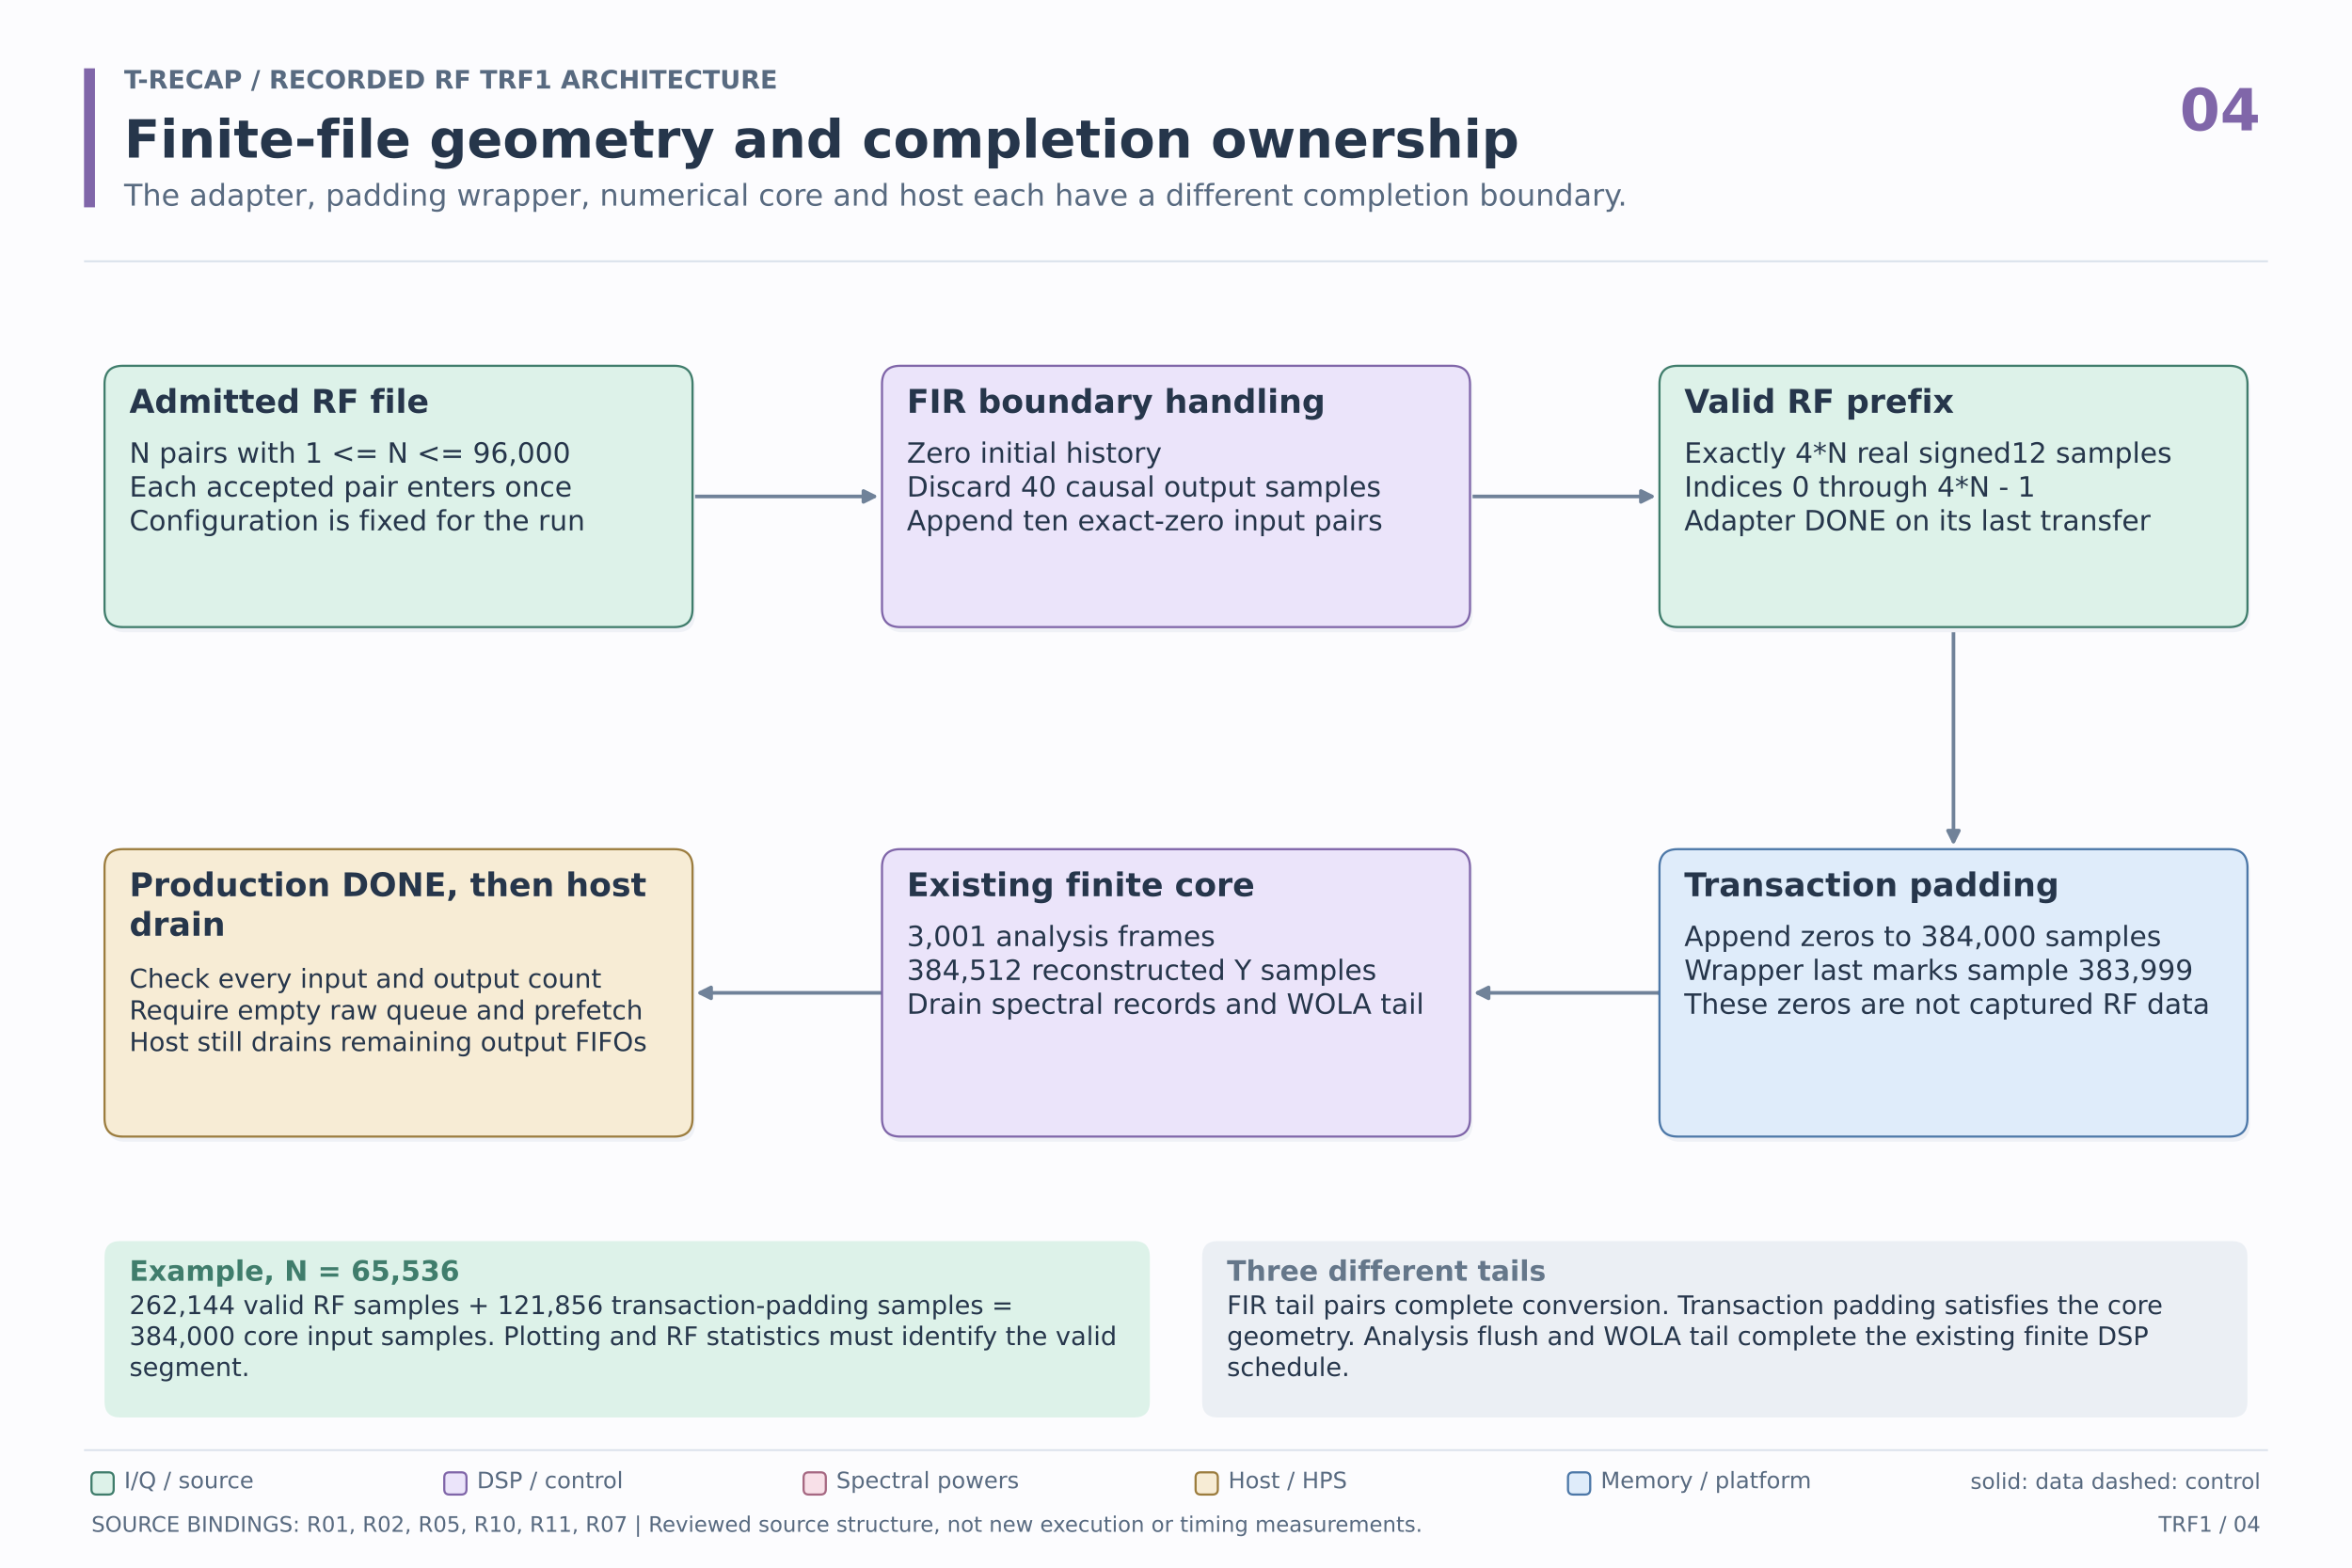
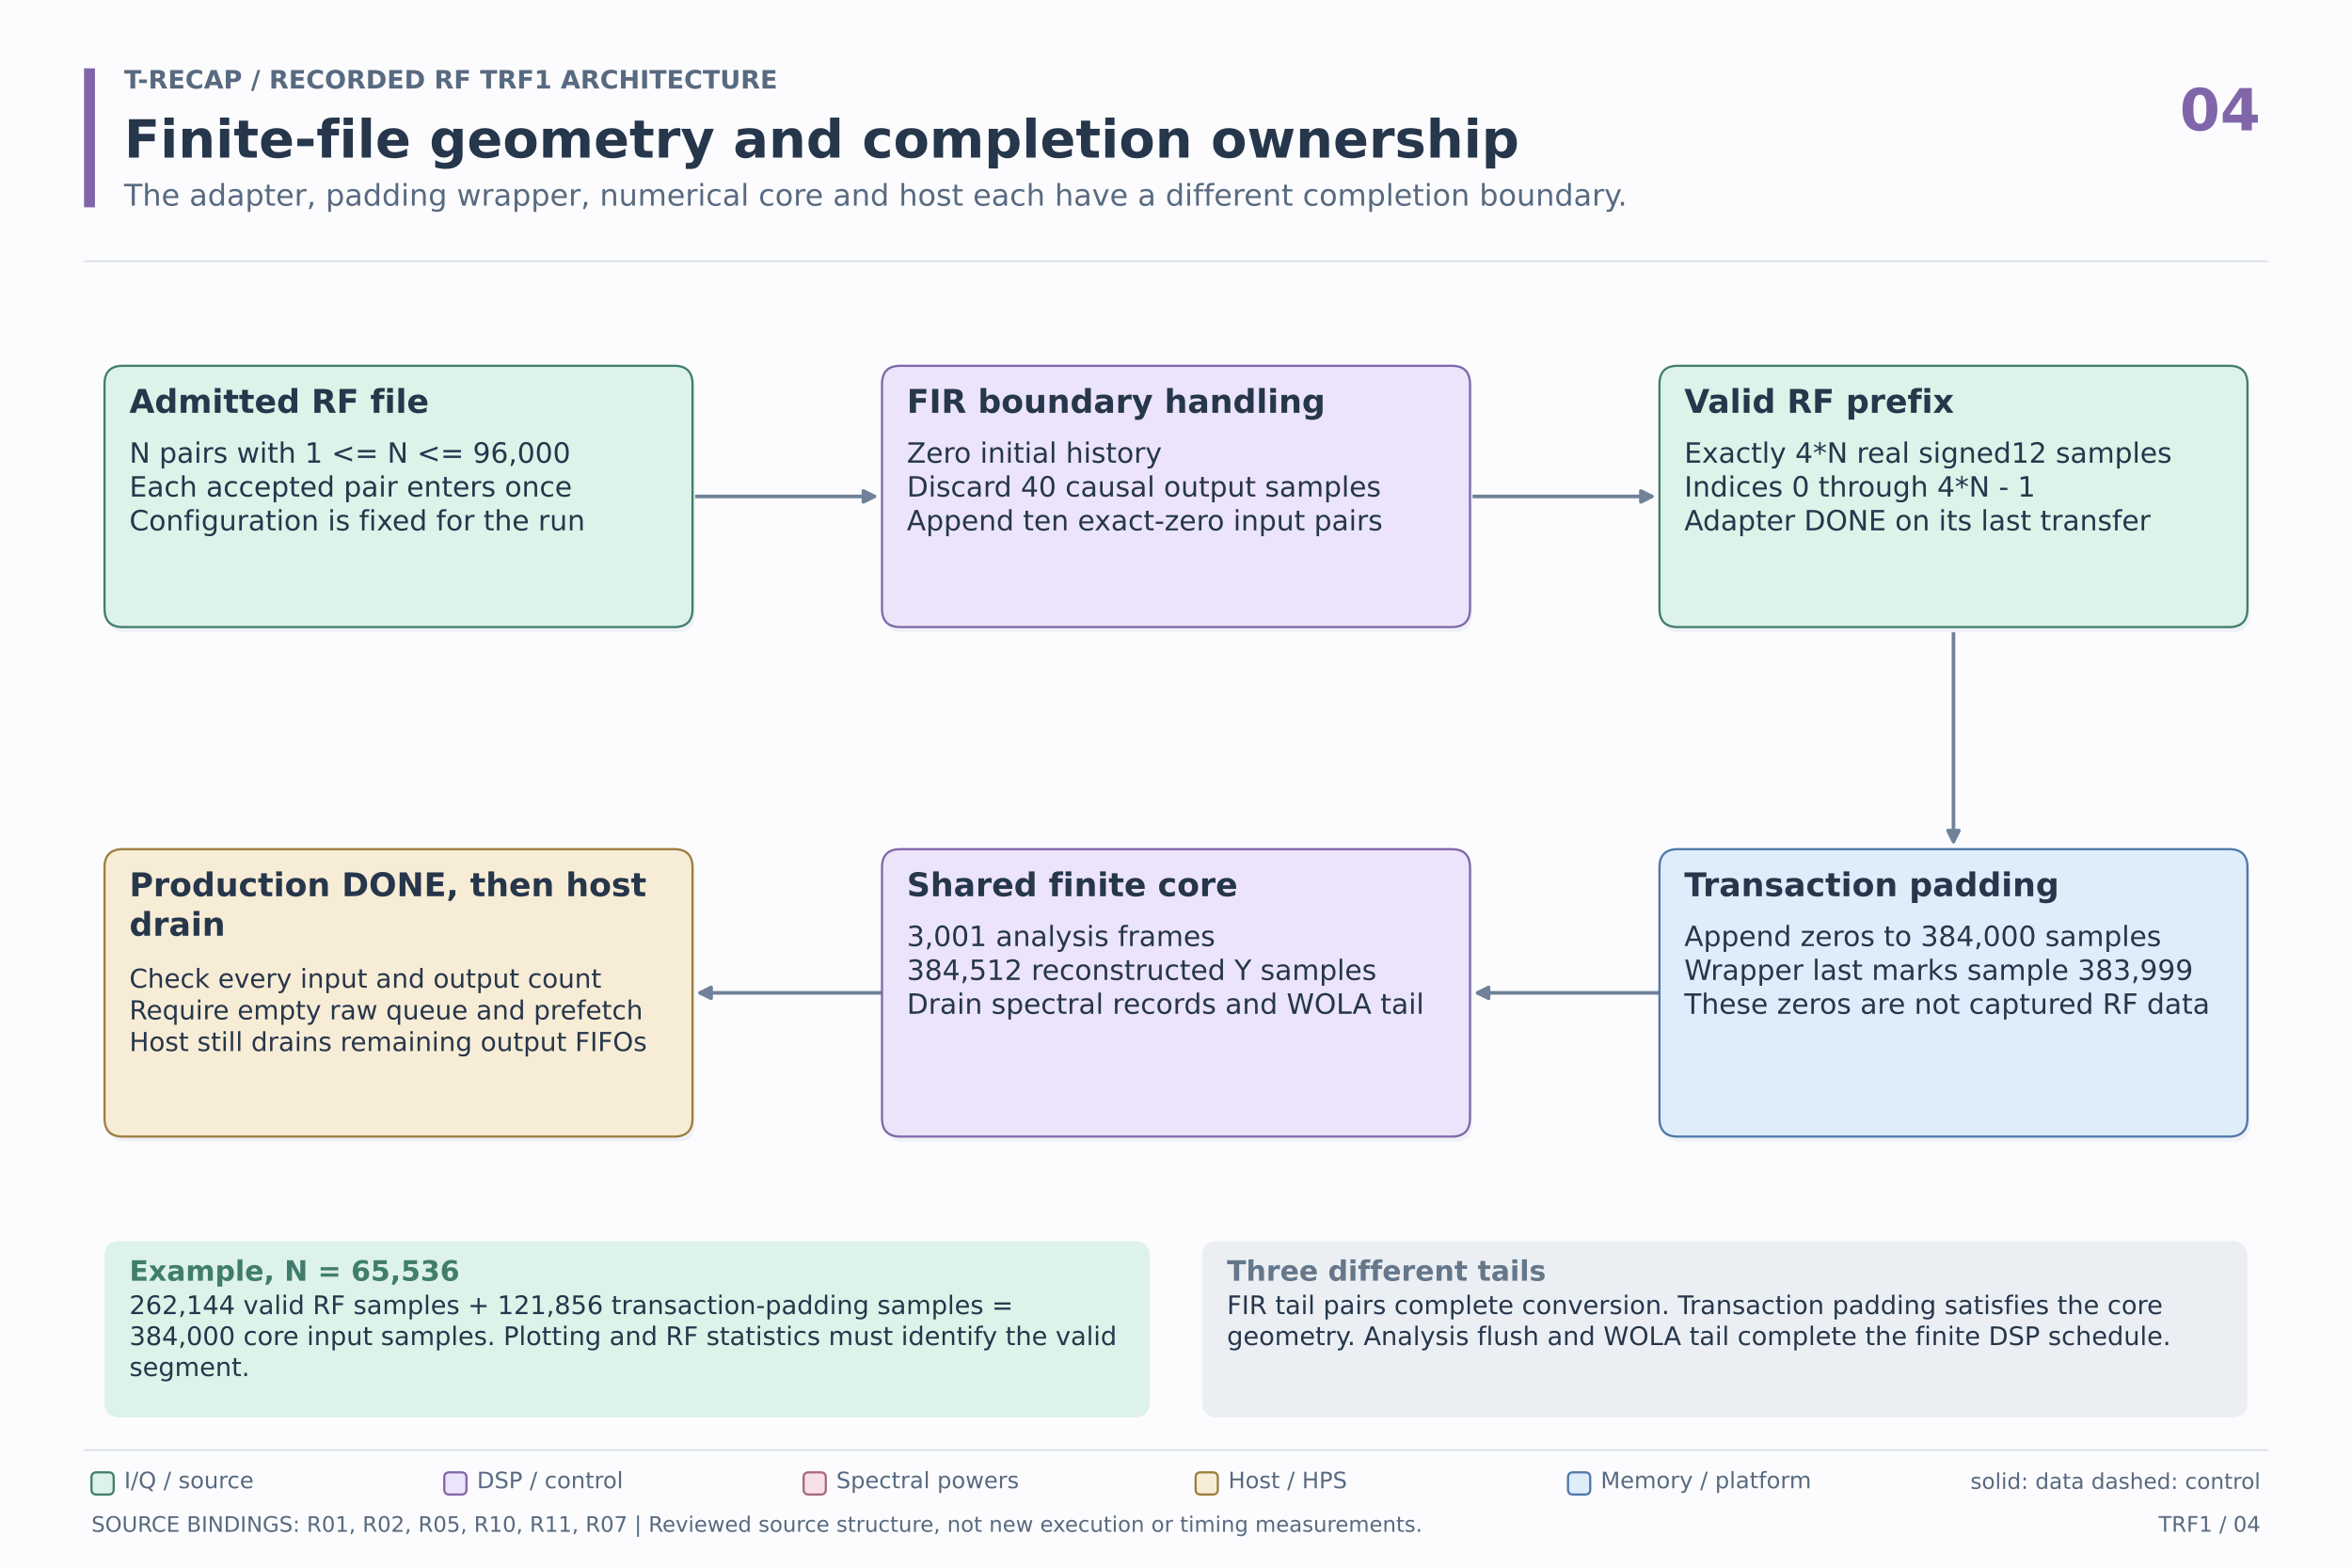
<svg xmlns="http://www.w3.org/2000/svg" width="1296pt" height="864pt" viewBox="0 0 1296 864" version="1.1">
  <defs>
    <style type="text/css">*{stroke-linejoin: round; stroke-linecap: butt}</style>
  </defs>
  <g id="figure_1">
    <g id="patch_1">
      <path d="M 0 864 L 1296 864 L 1296 0 L 0 0 z " style="fill: #fcfcfe" />
    </g>
    <g id="axes_1">
      <g id="patch_2">
        <path d="M 0 0 L 1296 0 L 1296 864 L 0 864 z " clip-path="url(#p4a3370a9f2)" style="fill: #fcfcfe; stroke: #fcfcfe; stroke-linejoin: miter" />
      </g>
      <g id="patch_3">
        <path d="M 46.8 38.16 L 51.84 38.16 L 51.84 113.76 L 46.8 113.76 z " clip-path="url(#p4a3370a9f2)" style="fill: #8066a9; stroke: #8066a9; stroke-linejoin: miter" />
      </g>
      <g id="line2d_1">
        <path d="M 381.6 273.6 " clip-path="url(#p4a3370a9f2)" style="fill: none; stroke: #708299; stroke-width: 2; stroke-linecap: square" />
      </g>
      <g id="patch_4">
        <path d="M 381.6 273.6 Q 432.801 273.6 481.766 273.6 " clip-path="url(#p4a3370a9f2)" style="fill: none; stroke: #708299; stroke-width: 2; stroke-linecap: round" />
        <path d="M 475.766 270.6 L 481.766 273.6 L 475.766 276.6 z " clip-path="url(#p4a3370a9f2)" style="fill: #708299; stroke: #708299; stroke-width: 2; stroke-linecap: round" />
      </g>
      <g id="line2d_2">
        <path d="M 810 273.6 " clip-path="url(#p4a3370a9f2)" style="fill: none; stroke: #708299; stroke-width: 2; stroke-linecap: square" />
      </g>
      <g id="patch_5">
        <path d="M 810 273.6 Q 861.201 273.6 910.166 273.6 " clip-path="url(#p4a3370a9f2)" style="fill: none; stroke: #708299; stroke-width: 2; stroke-linecap: round" />
        <path d="M 904.166 270.6 L 910.166 273.6 L 904.166 276.6 z " clip-path="url(#p4a3370a9f2)" style="fill: #708299; stroke: #708299; stroke-width: 2; stroke-linecap: round" />
      </g>
      <g id="line2d_3">
        <path d="M 1076.4 345.6 " clip-path="url(#p4a3370a9f2)" style="fill: none; stroke: #708299; stroke-width: 2; stroke-linecap: square" />
      </g>
      <g id="patch_6">
        <path d="M 1076.4 345.6 Q 1076.4 405.801 1076.4 463.766 " clip-path="url(#p4a3370a9f2)" style="fill: none; stroke: #708299; stroke-width: 2; stroke-linecap: round" />
        <path d="M 1079.4 457.766 L 1076.4 463.766 L 1073.4 457.766 z " clip-path="url(#p4a3370a9f2)" style="fill: #708299; stroke: #708299; stroke-width: 2; stroke-linecap: round" />
      </g>
      <g id="line2d_4">
        <path d="M 914.4 547.2 " clip-path="url(#p4a3370a9f2)" style="fill: none; stroke: #708299; stroke-width: 2; stroke-linecap: square" />
      </g>
      <g id="patch_7">
        <path d="M 914.4 547.2 Q 863.199 547.2 814.234 547.2 " clip-path="url(#p4a3370a9f2)" style="fill: none; stroke: #708299; stroke-width: 2; stroke-linecap: round" />
        <path d="M 820.234 550.2 L 814.234 547.2 L 820.234 544.2 z " clip-path="url(#p4a3370a9f2)" style="fill: #708299; stroke: #708299; stroke-width: 2; stroke-linecap: round" />
      </g>
      <g id="line2d_5">
        <path d="M 486 547.2 " clip-path="url(#p4a3370a9f2)" style="fill: none; stroke: #708299; stroke-width: 2; stroke-linecap: square" />
      </g>
      <g id="patch_8">
        <path d="M 486 547.2 Q 434.799 547.2 385.834 547.2 " clip-path="url(#p4a3370a9f2)" style="fill: none; stroke: #708299; stroke-width: 2; stroke-linecap: round" />
        <path d="M 391.834 550.2 L 385.834 547.2 L 391.834 544.2 z " clip-path="url(#p4a3370a9f2)" style="fill: #708299; stroke: #708299; stroke-width: 2; stroke-linecap: round" />
      </g>
      <g id="line2d_6">
        <path d="M 46.8 144 L 1249.2 144 " clip-path="url(#p4a3370a9f2)" style="fill: none; stroke: #d8e0ea; stroke-linecap: square" />
      </g>
      <g id="patch_9">
        <path d="M 69.12 204.48 L 372.96 204.48 Q 383.04 204.48 383.04 214.56 L 383.04 338.4 Q 383.04 348.48 372.96 348.48 L 69.12 348.48 Q 59.04 348.48 59.04 338.4 L 59.04 214.56 Q 59.04 204.48 69.12 204.48 z " clip-path="url(#p4a3370a9f2)" style="fill: #eff1f6" />
      </g>
      <g id="patch_10">
        <path d="M 497.52 204.48 L 801.36 204.48 Q 811.44 204.48 811.44 214.56 L 811.44 338.4 Q 811.44 348.48 801.36 348.48 L 497.52 348.48 Q 487.44 348.48 487.44 338.4 L 487.44 214.56 Q 487.44 204.48 497.52 204.48 z " clip-path="url(#p4a3370a9f2)" style="fill: #eff1f6" />
      </g>
      <g id="patch_11">
        <path d="M 925.92 204.48 L 1229.76 204.48 Q 1239.84 204.48 1239.84 214.56 L 1239.84 338.4 Q 1239.84 348.48 1229.76 348.48 L 925.92 348.48 Q 915.84 348.48 915.84 338.4 L 915.84 214.56 Q 915.84 204.48 925.92 204.48 z " clip-path="url(#p4a3370a9f2)" style="fill: #eff1f6" />
      </g>
      <g id="patch_12">
        <path d="M 925.92 470.88 L 1229.76 470.88 Q 1239.84 470.88 1239.84 480.96 L 1239.84 619.2 Q 1239.84 629.28 1229.76 629.28 L 925.92 629.28 Q 915.84 629.28 915.84 619.2 L 915.84 480.96 Q 915.84 470.88 925.92 470.88 z " clip-path="url(#p4a3370a9f2)" style="fill: #eff1f6" />
      </g>
      <g id="patch_13">
        <path d="M 497.52 470.88 L 801.36 470.88 Q 811.44 470.88 811.44 480.96 L 811.44 619.2 Q 811.44 629.28 801.36 629.28 L 497.52 629.28 Q 487.44 629.28 487.44 619.2 L 487.44 480.96 Q 487.44 470.88 497.52 470.88 z " clip-path="url(#p4a3370a9f2)" style="fill: #eff1f6" />
      </g>
      <g id="patch_14">
        <path d="M 69.12 470.88 L 372.96 470.88 Q 383.04 470.88 383.04 480.96 L 383.04 619.2 Q 383.04 629.28 372.96 629.28 L 69.12 629.28 Q 59.04 629.28 59.04 619.2 L 59.04 480.96 Q 59.04 470.88 69.12 470.88 z " clip-path="url(#p4a3370a9f2)" style="fill: #eff1f6" />
      </g>
      <g id="patch_15">
        <path d="M 66.24 684 L 624.96 684 Q 633.6 684 633.6 692.64 L 633.6 772.56 Q 633.6 781.2 624.96 781.2 L 66.24 781.2 Q 57.6 781.2 57.6 772.56 L 57.6 692.64 Q 57.6 684 66.24 684 z " clip-path="url(#p4a3370a9f2)" style="fill: #ddf2e9" />
      </g>
      <g id="patch_16">
        <path d="M 671.04 684 L 1229.76 684 Q 1238.4 684 1238.4 692.64 L 1238.4 772.56 Q 1238.4 781.2 1229.76 781.2 L 671.04 781.2 Q 662.4 781.2 662.4 772.56 L 662.4 692.64 Q 662.4 684 671.04 684 z " clip-path="url(#p4a3370a9f2)" style="fill: #ebeff4" />
      </g>
      <g id="line2d_7">
        <path d="M 46.8 799.2 L 1249.2 799.2 " clip-path="url(#p4a3370a9f2)" style="fill: none; stroke: #d8e0ea; stroke-linecap: square" />
      </g>
      <g id="patch_17">
        <path d="M 53.28 811.44 L 59.76 811.44 Q 62.64 811.44 62.64 814.32 L 62.64 820.8 Q 62.64 823.68 59.76 823.68 L 53.28 823.68 Q 50.4 823.68 50.4 820.8 L 50.4 814.32 Q 50.4 811.44 53.28 811.44 z " clip-path="url(#p4a3370a9f2)" style="fill: #ddf2e9; stroke: #407d6c; stroke-width: 1.2; stroke-linejoin: miter" />
      </g>
      <g id="patch_18">
        <path d="M 247.68 811.44 L 254.16 811.44 Q 257.04 811.44 257.04 814.32 L 257.04 820.8 Q 257.04 823.68 254.16 823.68 L 247.68 823.68 Q 244.8 823.68 244.8 820.8 L 244.8 814.32 Q 244.8 811.44 247.68 811.44 z " clip-path="url(#p4a3370a9f2)" style="fill: #ebe4fa; stroke: #8066a9; stroke-width: 1.2; stroke-linejoin: miter" />
      </g>
      <g id="patch_19">
        <path d="M 445.68 811.44 L 452.16 811.44 Q 455.04 811.44 455.04 814.32 L 455.04 820.8 Q 455.04 823.68 452.16 823.68 L 445.68 823.68 Q 442.8 823.68 442.8 820.8 L 442.8 814.32 Q 442.8 811.44 445.68 811.44 z " clip-path="url(#p4a3370a9f2)" style="fill: #f8e0e8; stroke: #a66882; stroke-width: 1.2; stroke-linejoin: miter" />
      </g>
      <g id="patch_20">
        <path d="M 661.68 811.44 L 668.16 811.44 Q 671.04 811.44 671.04 814.32 L 671.04 820.8 Q 671.04 823.68 668.16 823.68 L 661.68 823.68 Q 658.8 823.68 658.8 820.8 L 658.8 814.32 Q 658.8 811.44 661.68 811.44 z " clip-path="url(#p4a3370a9f2)" style="fill: #f7ecd5; stroke: #9c7d3f; stroke-width: 1.2; stroke-linejoin: miter" />
      </g>
      <g id="patch_21">
        <path d="M 866.88 811.44 L 873.36 811.44 Q 876.24 811.44 876.24 814.32 L 876.24 820.8 Q 876.24 823.68 873.36 823.68 L 866.88 823.68 Q 864 823.68 864 820.8 L 864 814.32 Q 864 811.44 866.88 811.44 z " clip-path="url(#p4a3370a9f2)" style="fill: #dfecfa; stroke: #4d78a8; stroke-width: 1.2; stroke-linejoin: miter" />
      </g>
      <g id="patch_22">
        <path d="M 67.68 201.6 L 371.52 201.6 Q 381.6 201.6 381.6 211.68 L 381.6 335.52 Q 381.6 345.6 371.52 345.6 L 67.68 345.6 Q 57.6 345.6 57.6 335.52 L 57.6 211.68 Q 57.6 201.6 67.68 201.6 z " clip-path="url(#p4a3370a9f2)" style="fill: #ddf2e9; stroke: #407d6c; stroke-width: 1.2; stroke-linejoin: miter" />
      </g>
      <g id="patch_23">
        <path d="M 496.08 201.6 L 799.92 201.6 Q 810 201.6 810 211.68 L 810 335.52 Q 810 345.6 799.92 345.6 L 496.08 345.6 Q 486 345.6 486 335.52 L 486 211.68 Q 486 201.6 496.08 201.6 z " clip-path="url(#p4a3370a9f2)" style="fill: #ebe4fa; stroke: #8066a9; stroke-width: 1.2; stroke-linejoin: miter" />
      </g>
      <g id="patch_24">
        <path d="M 924.48 201.6 L 1228.32 201.6 Q 1238.4 201.6 1238.4 211.68 L 1238.4 335.52 Q 1238.4 345.6 1228.32 345.6 L 924.48 345.6 Q 914.4 345.6 914.4 335.52 L 914.4 211.68 Q 914.4 201.6 924.48 201.6 z " clip-path="url(#p4a3370a9f2)" style="fill: #ddf2e9; stroke: #407d6c; stroke-width: 1.2; stroke-linejoin: miter" />
      </g>
      <g id="patch_25">
        <path d="M 924.48 468 L 1228.32 468 Q 1238.4 468 1238.4 478.08 L 1238.4 616.32 Q 1238.4 626.4 1228.32 626.4 L 924.48 626.4 Q 914.4 626.4 914.4 616.32 L 914.4 478.08 Q 914.4 468 924.48 468 z " clip-path="url(#p4a3370a9f2)" style="fill: #dfecfa; stroke: #4d78a8; stroke-width: 1.2; stroke-linejoin: miter" />
      </g>
      <g id="patch_26">
        <path d="M 496.08 468 L 799.92 468 Q 810 468 810 478.08 L 810 616.32 Q 810 626.4 799.92 626.4 L 496.08 626.4 Q 486 626.4 486 616.32 L 486 478.08 Q 486 468 496.08 468 z " clip-path="url(#p4a3370a9f2)" style="fill: #ebe4fa; stroke: #8066a9; stroke-width: 1.2; stroke-linejoin: miter" />
      </g>
      <g id="patch_27">
        <path d="M 67.68 468 L 371.52 468 Q 381.6 468 381.6 478.08 L 381.6 616.32 Q 381.6 626.4 371.52 626.4 L 67.68 626.4 Q 57.6 626.4 57.6 616.32 L 57.6 478.08 Q 57.6 468 67.68 468 z " clip-path="url(#p4a3370a9f2)" style="fill: #f7ecd5; stroke: #9c7d3f; stroke-width: 1.2; stroke-linejoin: miter" />
      </g>
      <g id="text_1">
        <text style="font-weight: 700; font-size: 14px; font-family: 'DejaVu Sans'; text-anchor: start; fill: #586a80" x="68.4" y="48.798" transform="rotate(-0 68.4 48.79781)">T-RECAP  /  RECORDED RF TRF1 ARCHITECTURE</text>
      </g>
      <g id="text_2">
        <text style="font-weight: 700; font-size: 29px; font-family: 'DejaVu Sans'; text-anchor: start; fill: #26364b" x="68.4" y="86.835" transform="rotate(-0 68.4 86.83547)">Finite-file geometry and completion ownership</text>
      </g>
      <g id="text_3">
        <text style="font-size: 16.5px; font-family: 'DejaVu Sans'; text-anchor: start; fill: #586a80" x="68.4" y="113.337" transform="rotate(-0 68.4 113.3374)">The adapter, padding wrapper, numerical core and host each have a different completion boundary.</text>
      </g>
      <g id="text_4">
        <text style="font-weight: 700; font-size: 32px; font-family: 'DejaVu Sans'; text-anchor: end; fill: #8066a9" x="1245.6" y="71.835" transform="rotate(-0 1245.6 71.835)">04</text>
      </g>
      <g id="text_5">
        <text style="font-weight: 700; font-size: 18px; font-family: 'DejaVu Sans'; text-anchor: start; fill: #26364b" x="71.28" y="227.517" transform="rotate(-0 71.28 227.5172)">Admitted RF file</text>
      </g>
      <g id="text_6">
        <text style="font-size: 15.4px; font-family: 'DejaVu Sans'; fill: #26364b" transform="translate(71.28 255.0184)">N pairs with 1 &lt;= N &lt;= 96,000</text>
        <text style="font-size: 15.4px; font-family: 'DejaVu Sans'; fill: #26364b" transform="translate(71.28 273.6672)">Each accepted pair enters once</text>
        <text style="font-size: 15.4px; font-family: 'DejaVu Sans'; fill: #26364b" transform="translate(71.28 292.316)">Configuration is fixed for the run</text>
      </g>
      <g id="text_7">
        <text style="font-weight: 700; font-size: 18px; font-family: 'DejaVu Sans'; text-anchor: start; fill: #26364b" x="499.68" y="227.517" transform="rotate(-0 499.68 227.5172)">FIR boundary handling</text>
      </g>
      <g id="text_8">
        <text style="font-size: 15.4px; font-family: 'DejaVu Sans'; fill: #26364b" transform="translate(499.68 255.0184)">Zero initial history</text>
        <text style="font-size: 15.4px; font-family: 'DejaVu Sans'; fill: #26364b" transform="translate(499.68 273.6672)">Discard 40 causal output samples</text>
        <text style="font-size: 15.4px; font-family: 'DejaVu Sans'; fill: #26364b" transform="translate(499.68 292.316)">Append ten exact-zero input pairs</text>
      </g>
      <g id="text_9">
        <text style="font-weight: 700; font-size: 18px; font-family: 'DejaVu Sans'; text-anchor: start; fill: #26364b" x="928.08" y="227.517" transform="rotate(-0 928.08 227.5172)">Valid RF prefix</text>
      </g>
      <g id="text_10">
        <text style="font-size: 15.4px; font-family: 'DejaVu Sans'; fill: #26364b" transform="translate(928.08 255.0184)">Exactly 4*N real signed12 samples</text>
        <text style="font-size: 15.4px; font-family: 'DejaVu Sans'; fill: #26364b" transform="translate(928.08 273.6672)">Indices 0 through 4*N - 1</text>
        <text style="font-size: 15.4px; font-family: 'DejaVu Sans'; fill: #26364b" transform="translate(928.08 292.316)">Adapter DONE on its last transfer</text>
      </g>
      <g id="text_11">
        <text style="font-weight: 700; font-size: 18px; font-family: 'DejaVu Sans'; text-anchor: start; fill: #26364b" x="928.08" y="493.917" transform="rotate(-0 928.08 493.9172)">Transaction padding</text>
      </g>
      <g id="text_12">
        <text style="font-size: 15.4px; font-family: 'DejaVu Sans'; fill: #26364b" transform="translate(928.08 521.4184)">Append zeros to 384,000 samples</text>
        <text style="font-size: 15.4px; font-family: 'DejaVu Sans'; fill: #26364b" transform="translate(928.08 540.0672)">Wrapper last marks sample 383,999</text>
        <text style="font-size: 15.4px; font-family: 'DejaVu Sans'; fill: #26364b" transform="translate(928.08 558.716)">These zeros are not captured RF data</text>
      </g>
      <g id="text_13">
-         <text style="font-weight: 700; font-size: 18px; font-family: 'DejaVu Sans'; text-anchor: start; fill: #26364b" x="499.68" y="493.917" transform="rotate(-0 499.68 493.9172)">Existing finite core</text>
+         <text style="font-weight: 700; font-size: 18px; font-family: 'DejaVu Sans'; text-anchor: start; fill: #26364b" x="499.68" y="493.917" transform="rotate(-0 499.68 493.9172)">Shared finite core</text>
      </g>
      <g id="text_14">
        <text style="font-size: 15.4px; font-family: 'DejaVu Sans'; fill: #26364b" transform="translate(499.68 521.4184)">3,001 analysis frames</text>
        <text style="font-size: 15.4px; font-family: 'DejaVu Sans'; fill: #26364b" transform="translate(499.68 540.0672)">384,512 reconstructed Y samples</text>
        <text style="font-size: 15.4px; font-family: 'DejaVu Sans'; fill: #26364b" transform="translate(499.68 558.716)">Drain spectral records and WOLA tail</text>
      </g>
      <g id="text_15">
        <text style="font-weight: 700; font-size: 18px; font-family: 'DejaVu Sans'; fill: #26364b" transform="translate(71.28 493.9172)">Production DONE, then host</text>
        <text style="font-weight: 700; font-size: 18px; font-family: 'DejaVu Sans'; fill: #26364b" transform="translate(71.28 515.7145)">drain</text>
      </g>
      <g id="text_16">
        <text style="font-size: 14.4px; font-family: 'DejaVu Sans'; fill: #26364b" transform="translate(71.28 544.3754)">Check every input and output count</text>
        <text style="font-size: 14.4px; font-family: 'DejaVu Sans'; fill: #26364b" transform="translate(71.28 561.8132)">Require empty raw queue and prefetch</text>
        <text style="font-size: 14.4px; font-family: 'DejaVu Sans'; fill: #26364b" transform="translate(71.28 579.2511)">Host still drains remaining output FIFOs</text>
      </g>
      <g id="text_17">
        <text style="font-weight: 700; font-size: 15.5px; font-family: 'DejaVu Sans'; text-anchor: start; fill: #407d6c" x="71.28" y="705.858" transform="rotate(-0 71.28 705.8576)">Example, N = 65,536</text>
      </g>
      <g id="text_18">
        <text style="font-size: 14.1px; font-family: 'DejaVu Sans'; fill: #26364b" transform="translate(71.28 724.2338)">262,144 valid RF samples + 121,856 transaction-padding samples =</text>
        <text style="font-size: 14.1px; font-family: 'DejaVu Sans'; fill: #26364b" transform="translate(71.28 741.3084)">384,000 core input samples. Plotting and RF statistics must identify the valid</text>
        <text style="font-size: 14.1px; font-family: 'DejaVu Sans'; fill: #26364b" transform="translate(71.28 758.3829)">segment.</text>
      </g>
      <g id="text_19">
        <text style="font-weight: 700; font-size: 15.5px; font-family: 'DejaVu Sans'; text-anchor: start; fill: #65778a" x="676.08" y="705.858" transform="rotate(-0 676.08 705.8576)">Three different tails</text>
      </g>
      <g id="text_20">
        <text style="font-size: 14.1px; font-family: 'DejaVu Sans'; fill: #26364b" transform="translate(676.08 724.2338)">FIR tail pairs complete conversion. Transaction padding satisfies the core</text>
-         <text style="font-size: 14.1px; font-family: 'DejaVu Sans'; fill: #26364b" transform="translate(676.08 741.3084)">geometry. Analysis flush and WOLA tail complete the existing finite DSP</text>
-         <text style="font-size: 14.1px; font-family: 'DejaVu Sans'; fill: #26364b" transform="translate(676.08 758.3829)">schedule.</text>
+         <text style="font-size: 14.1px; font-family: 'DejaVu Sans'; fill: #26364b" transform="translate(676.08 741.3084)">geometry. Analysis flush and WOLA tail complete the finite DSP schedule.</text>
      </g>
      <g id="text_21">
        <text style="font-size: 12.5px; font-family: 'DejaVu Sans'; text-anchor: start; fill: #586a80" x="68.4" y="820.218" transform="rotate(-0 68.4 820.218)">I/Q / source</text>
      </g>
      <g id="text_22">
        <text style="font-size: 12.5px; font-family: 'DejaVu Sans'; text-anchor: start; fill: #586a80" x="262.8" y="820.218" transform="rotate(-0 262.8 820.218)">DSP / control</text>
      </g>
      <g id="text_23">
        <text style="font-size: 12.5px; font-family: 'DejaVu Sans'; text-anchor: start; fill: #586a80" x="460.8" y="820.218" transform="rotate(-0 460.8 820.218)">Spectral powers</text>
      </g>
      <g id="text_24">
        <text style="font-size: 12.5px; font-family: 'DejaVu Sans'; text-anchor: start; fill: #586a80" x="676.8" y="820.218" transform="rotate(-0 676.8 820.218)">Host / HPS</text>
      </g>
      <g id="text_25">
        <text style="font-size: 12.5px; font-family: 'DejaVu Sans'; text-anchor: start; fill: #586a80" x="882" y="820.218" transform="rotate(-0 882 820.218)">Memory / platform</text>
      </g>
      <g id="text_26">
        <text style="font-size: 12px; font-family: 'DejaVu Sans'; text-anchor: end; fill: #586a80" x="1245.6" y="820.558" transform="rotate(-0 1245.6 820.5581)">solid: data   dashed: control</text>
      </g>
      <g id="text_27">
        <text style="font-size: 11.8px; font-family: 'DejaVu Sans'; text-anchor: start; fill: #586a80" x="50.4" y="844.218" transform="rotate(-0 50.4 844.2178)">SOURCE BINDINGS: R01, R02, R05, R10, R11, R07  |  Reviewed source structure, not new execution or timing measurements.</text>
      </g>
      <g id="text_28">
        <text style="font-size: 11.8px; font-family: 'DejaVu Sans'; text-anchor: end; fill: #586a80" x="1245.6" y="844.166" transform="rotate(-0 1245.6 844.1662)">TRF1 / 04</text>
      </g>
    </g>
  </g>
  <defs>
    <clipPath id="p4a3370a9f2">
      <rect x="0" y="0" width="1296" height="864" />
    </clipPath>
  </defs>
</svg>
